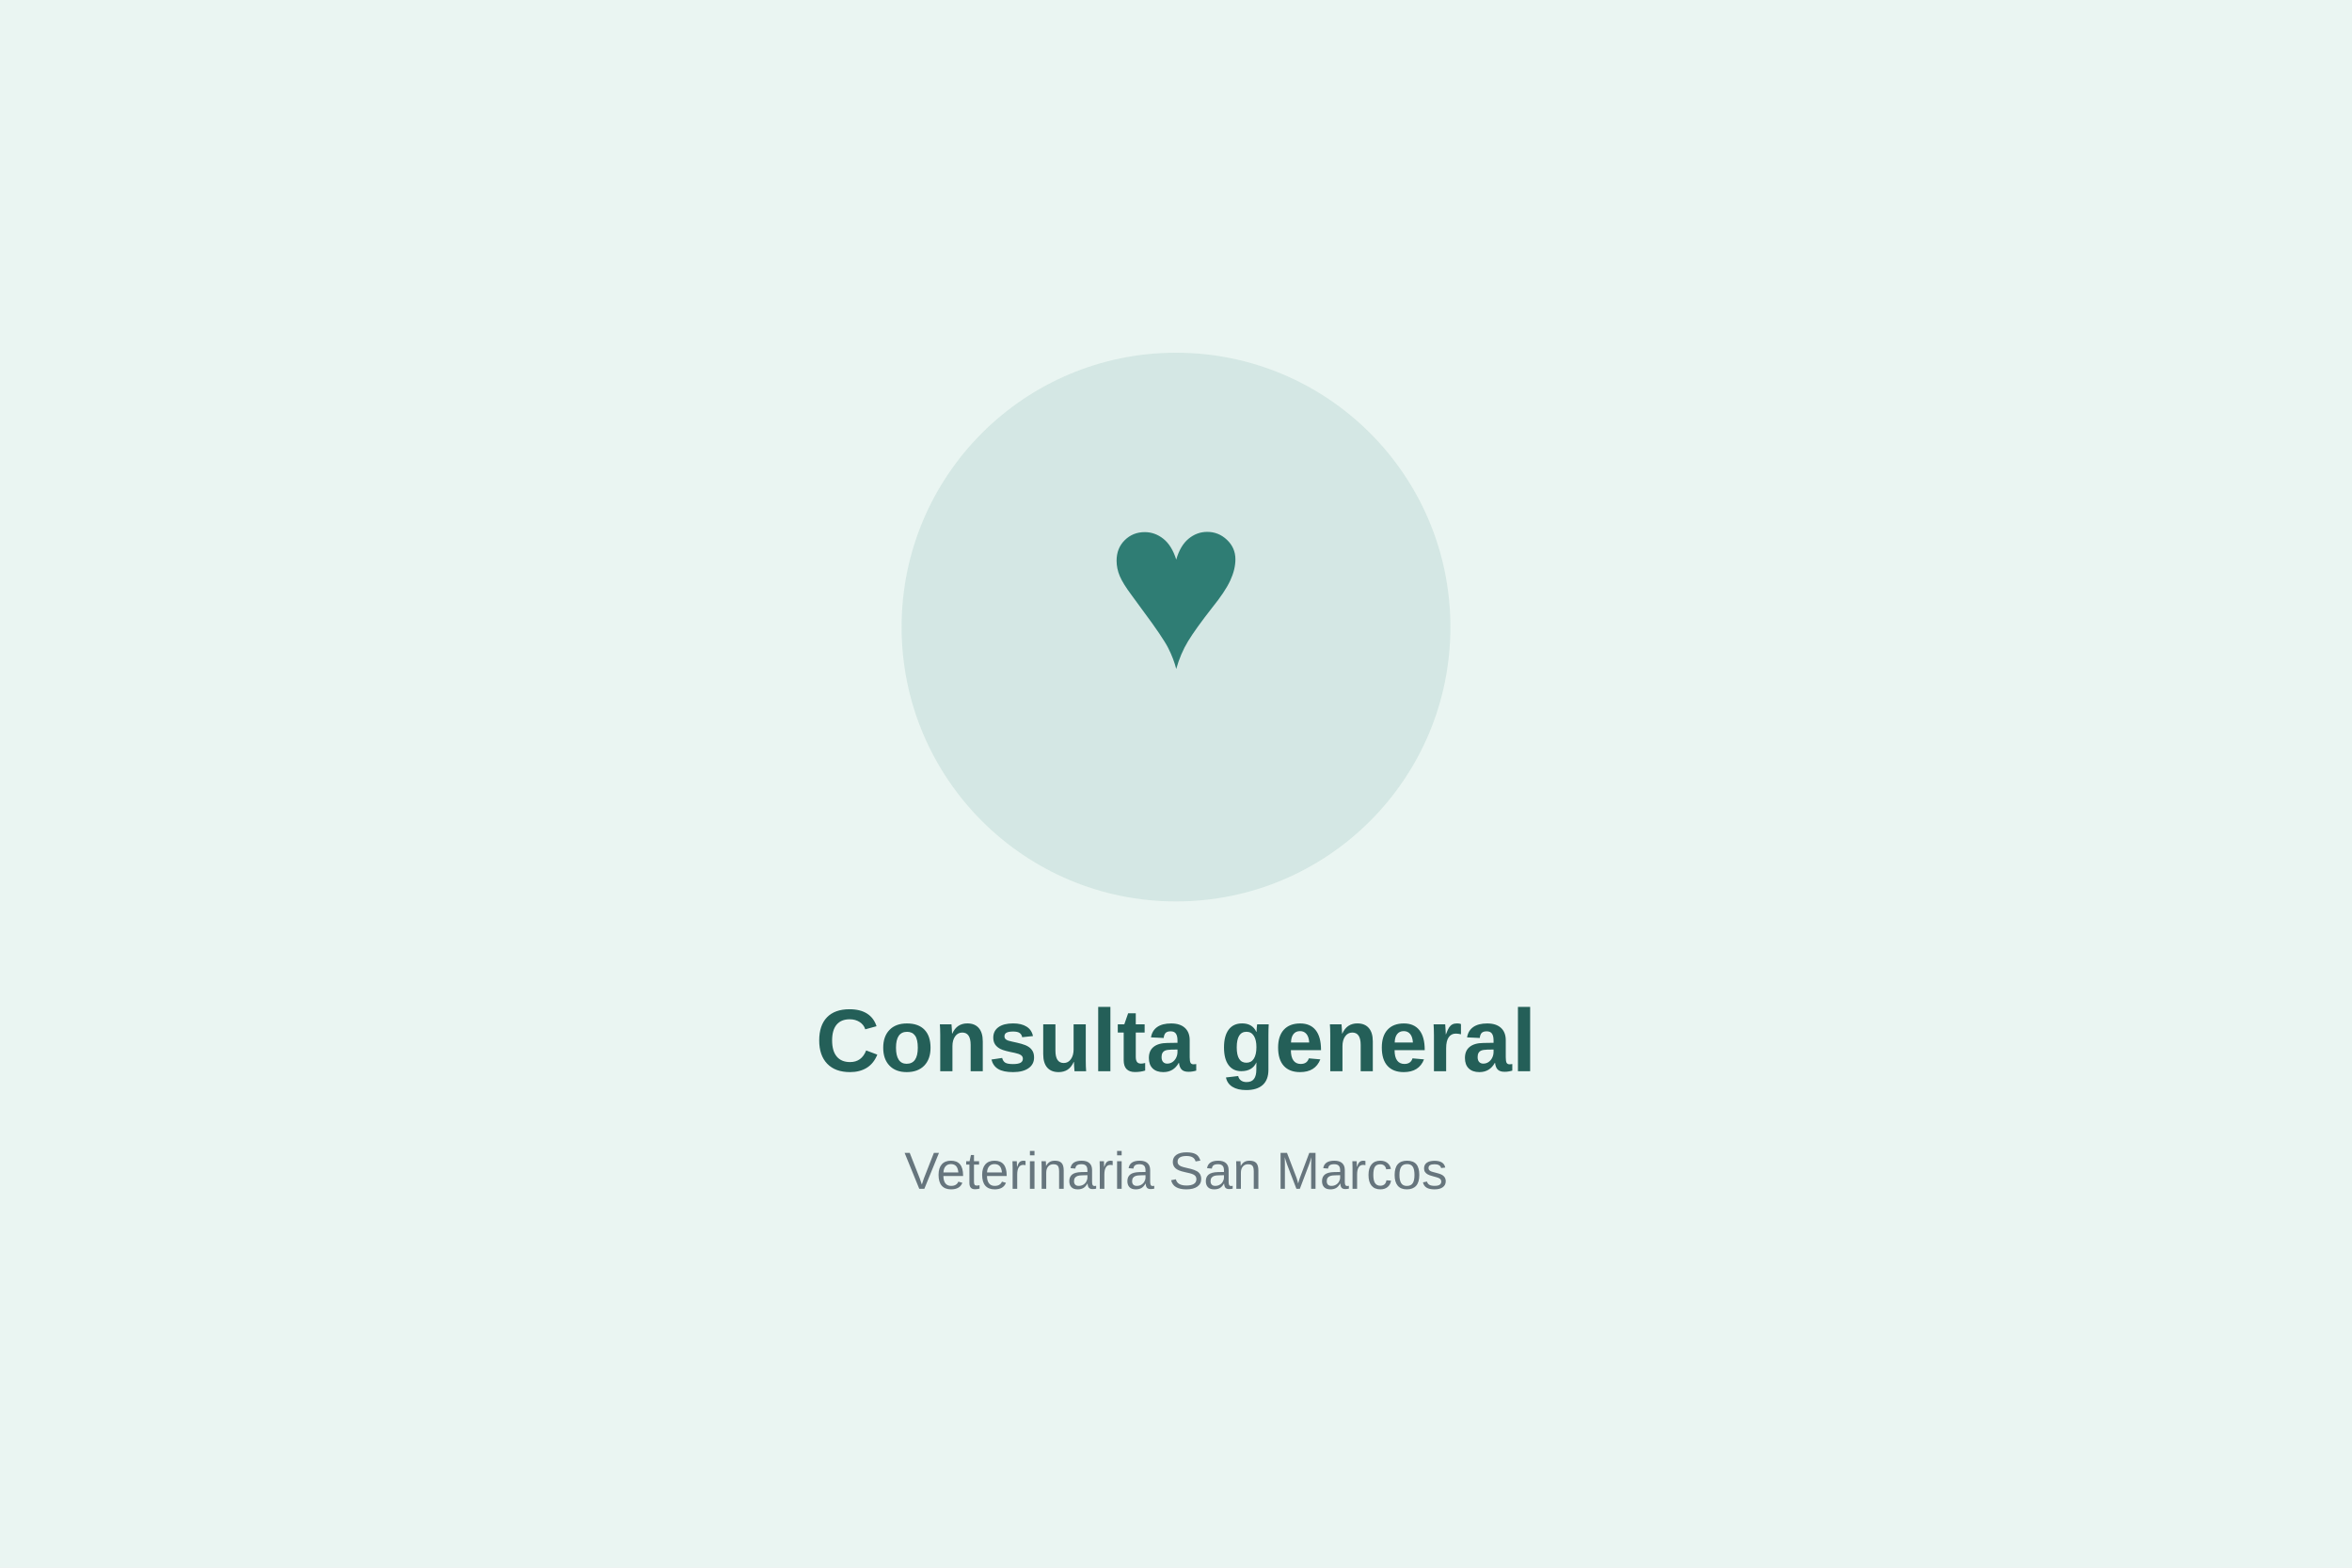
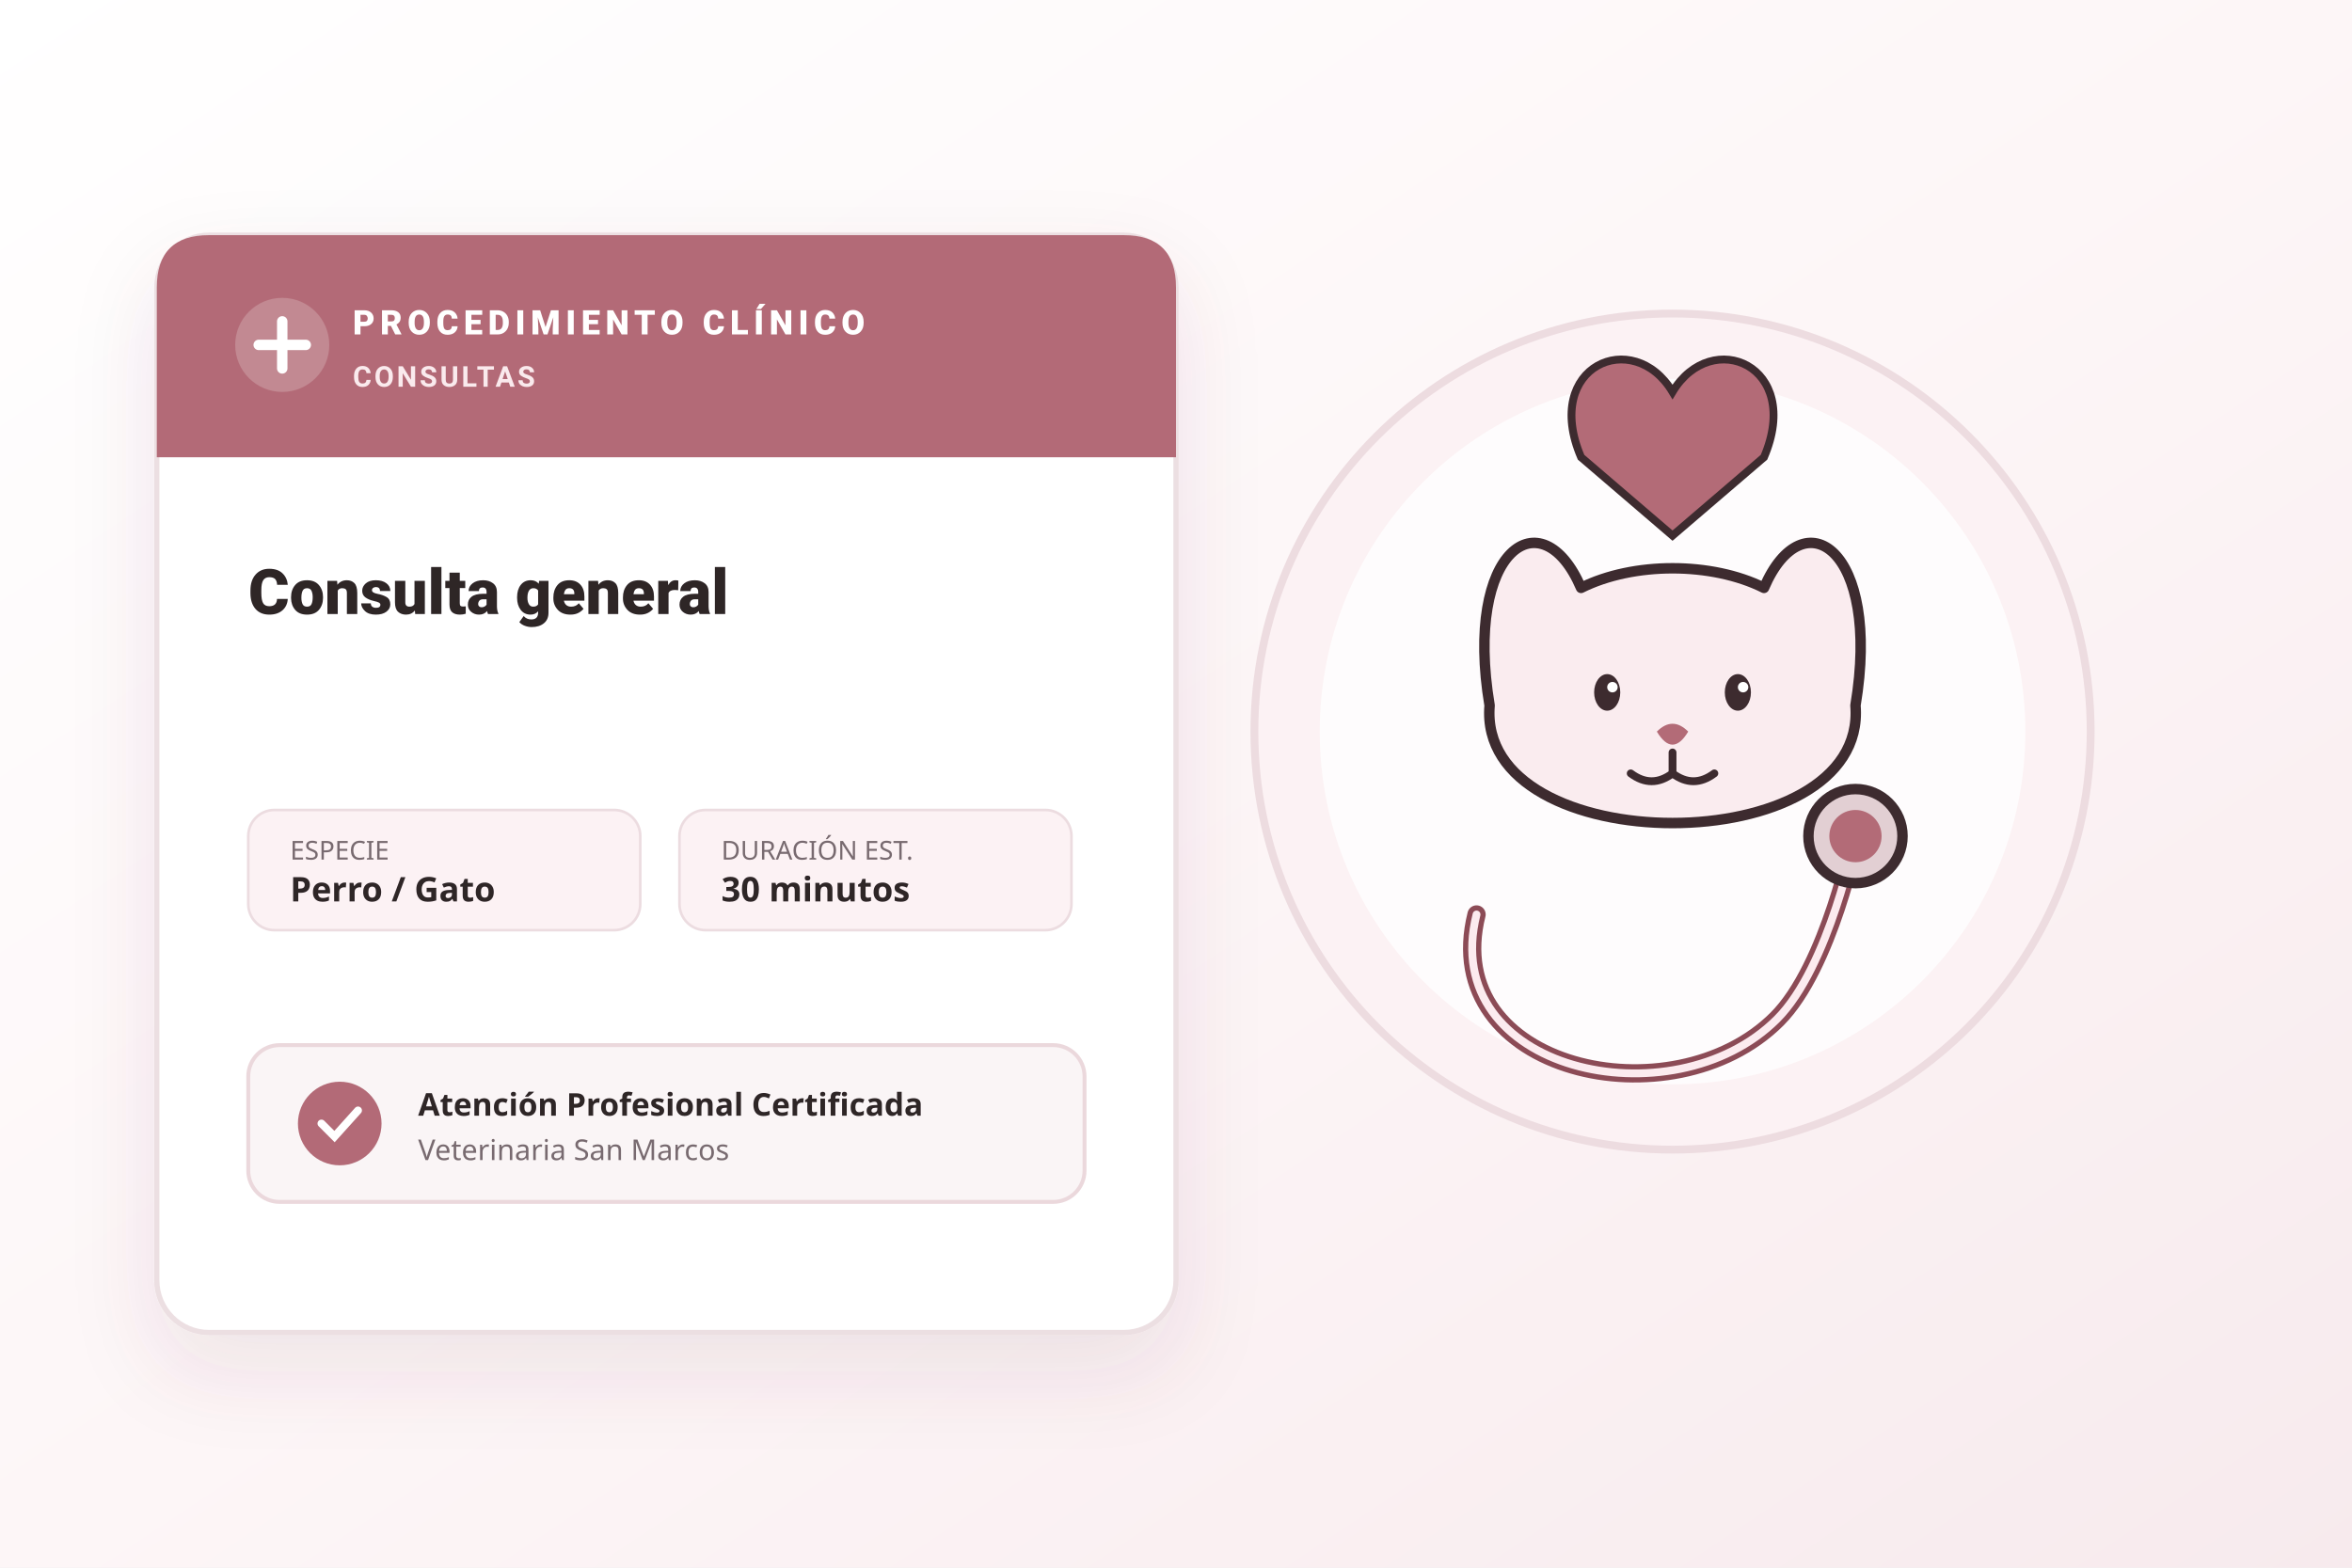
<svg xmlns="http://www.w3.org/2000/svg" width="900" height="600" viewBox="0 0 900 600">
-   <rect width="900" height="600" fill="#eaf5f2" />
-   <circle cx="450" cy="240" r="105" fill="#2f7d74" opacity=".12" />
-   <text x="450" y="255" text-anchor="middle" font-family="Arial, sans-serif" font-size="92" fill="#2f7d74">♥</text>
-   <text x="450" y="410" text-anchor="middle" font-family="Arial, sans-serif" font-size="34" font-weight="700" fill="#245f58">Consulta general</text>
-   <text x="450" y="455" text-anchor="middle" font-family="Arial, sans-serif" font-size="20" fill="#66757d">Veterinaria San Marcos</text>
+   <defs>
+     <linearGradient id="servBgGrad" x1="0%" y1="0%" x2="100%" y2="100%">
+       <stop offset="0%" stop-color="#ffffff" />
+       <stop offset="50%" stop-color="#fdf6f7" />
+       <stop offset="100%" stop-color="#f7eaed" />
+     </linearGradient>
+     <filter id="servShadow" x="-10%" y="-10%" width="130%" height="130%">
+       <feDropShadow dx="0" dy="14" stdDeviation="16" flood-color="#733b47" flood-opacity="0.1" />
+     </filter>
+   </defs>
+   <rect width="900" height="600" fill="url(#servBgGrad)" />
+   <g transform="translate(60, 90)" filter="url(#servShadow)">
+     <rect x="0" y="0" width="390" height="420" rx="20" fill="#ffffff" stroke="#ecdfe2" stroke-width="2" />
+     <path d="M 0,20 Q 0,0 20,0 L 370,0 Q 390,0 390,20 L 390,85 L 0,85 Z" fill="#b36b77" />
+     <g transform="translate(30, 24)">
+       <circle cx="18" cy="18" r="18" fill="#ffffff" opacity="0.2" />
+       <path d="M18,9 L18,27 M9,18 L27,18" stroke="#ffffff" stroke-width="4" stroke-linecap="round" />
+     </g>
+     <text x="75" y="38" font-family="'Segoe UI', Roboto, sans-serif" font-size="13" font-weight="800" fill="#ffffff" letter-spacing="2">PROCEDIMIENTO CLÍNICO</text>
+     <text x="75" y="58" font-family="'Segoe UI', Roboto, sans-serif" font-size="11" font-weight="600" fill="#faeaed" letter-spacing="1">CONSULTAS</text>
+     <text x="35" y="145" font-family="'Segoe UI', Roboto, sans-serif" font-size="24" font-weight="800" fill="#2e2528">Consulta general</text>
+     <g transform="translate(35, 220)">
+       <rect x="0" y="0" width="150" height="46" rx="10" fill="#fcf2f4" stroke="#ecdce0" stroke-width="1" />
+       <text x="16" y="19" font-family="'Segoe UI', sans-serif" font-size="10" fill="#786b6f">ESPECIE</text>
+       <text x="16" y="35" font-family="'Segoe UI', sans-serif" font-size="13" font-weight="700" fill="#2e2528">Perro / Gato</text>
+       <rect x="165" y="0" width="150" height="46" rx="10" fill="#fcf2f4" stroke="#ecdce0" stroke-width="1" />
+       <text x="181" y="19" font-family="'Segoe UI', sans-serif" font-size="10" fill="#786b6f">DURACIÓN EST.</text>
+       <text x="181" y="35" font-family="'Segoe UI', sans-serif" font-size="13" font-weight="700" fill="#2e2528">30 minutos</text>
+     </g>
+     <g transform="translate(35, 310)">
+       <rect x="0" y="0" width="320" height="60" rx="12" fill="#faf5f6" stroke="#ebd8dc" stroke-width="1.5" />
+       <circle cx="35" cy="30" r="16" fill="#b36b77" />
+       <path d="M28,30 L33,35 L42,25" fill="none" stroke="#ffffff" stroke-width="3" stroke-linecap="round" />
+       <text x="65" y="27" font-family="'Segoe UI', sans-serif" font-size="12" font-weight="700" fill="#2e2528">Atención Profesional Certificada</text>
+       <text x="65" y="44" font-family="'Segoe UI', sans-serif" font-size="11" fill="#786b6f">Veterinaria San Marcos</text>
+     </g>
+   </g>
+   <g transform="translate(480, 100)">
+     <circle cx="160" cy="180" r="160" fill="#fcf2f4" stroke="#eddce0" stroke-width="3" />
+     <circle cx="160" cy="180" r="135" fill="#ffffff" opacity="0.8" />
+     <path d="M 90,170 C 80,110 110,90 125,125 C 145,115 175,115 195,125 C 210,90 240,110 230,170 C 235,230 85,230 90,170 Z" fill="#faecef" stroke="#3d2b2f" stroke-width="4" stroke-linejoin="round" />
+     <ellipse cx="135" cy="165" rx="5" ry="7" fill="#3d2b2f" />
+     <ellipse cx="185" cy="165" rx="5" ry="7" fill="#3d2b2f" />
+     <circle cx="137" cy="163" r="2" fill="#ffffff" />
+     <circle cx="187" cy="163" r="2" fill="#ffffff" />
+     <path d="M 154,180 Q 160,174 166,180 Q 160,190 154,180 Z" fill="#b36b77" />
+     <path d="M 160,188 L 160,196 Q 152,202 144,196 M 160,196 Q 168,202 176,196" fill="none" stroke="#3d2b2f" stroke-width="3" stroke-linecap="round" />
+     <path d="M 85,250 C 70,310 160,330 200,290 C 220,270 230,220 230,220" fill="none" stroke="#8c4b56" stroke-width="7" stroke-linecap="round" />
+     <path d="M 85,250 C 70,310 160,330 200,290 C 220,270 230,220 230,220" fill="none" stroke="#fcebef" stroke-width="3" stroke-linecap="round" />
+     <circle cx="230" cy="220" r="18" fill="#e2cfd3" stroke="#3d2b2f" stroke-width="4" />
+     <circle cx="230" cy="220" r="10" fill="#b36b77" />
+     <path d="M 160,50 C 145,25 110,40 125,75 L 160,105 L 195,75 C 210,40 175,25 160,50 Z" fill="#b36b77" stroke="#3d2b2f" stroke-width="3" />
+   </g>
</svg>
